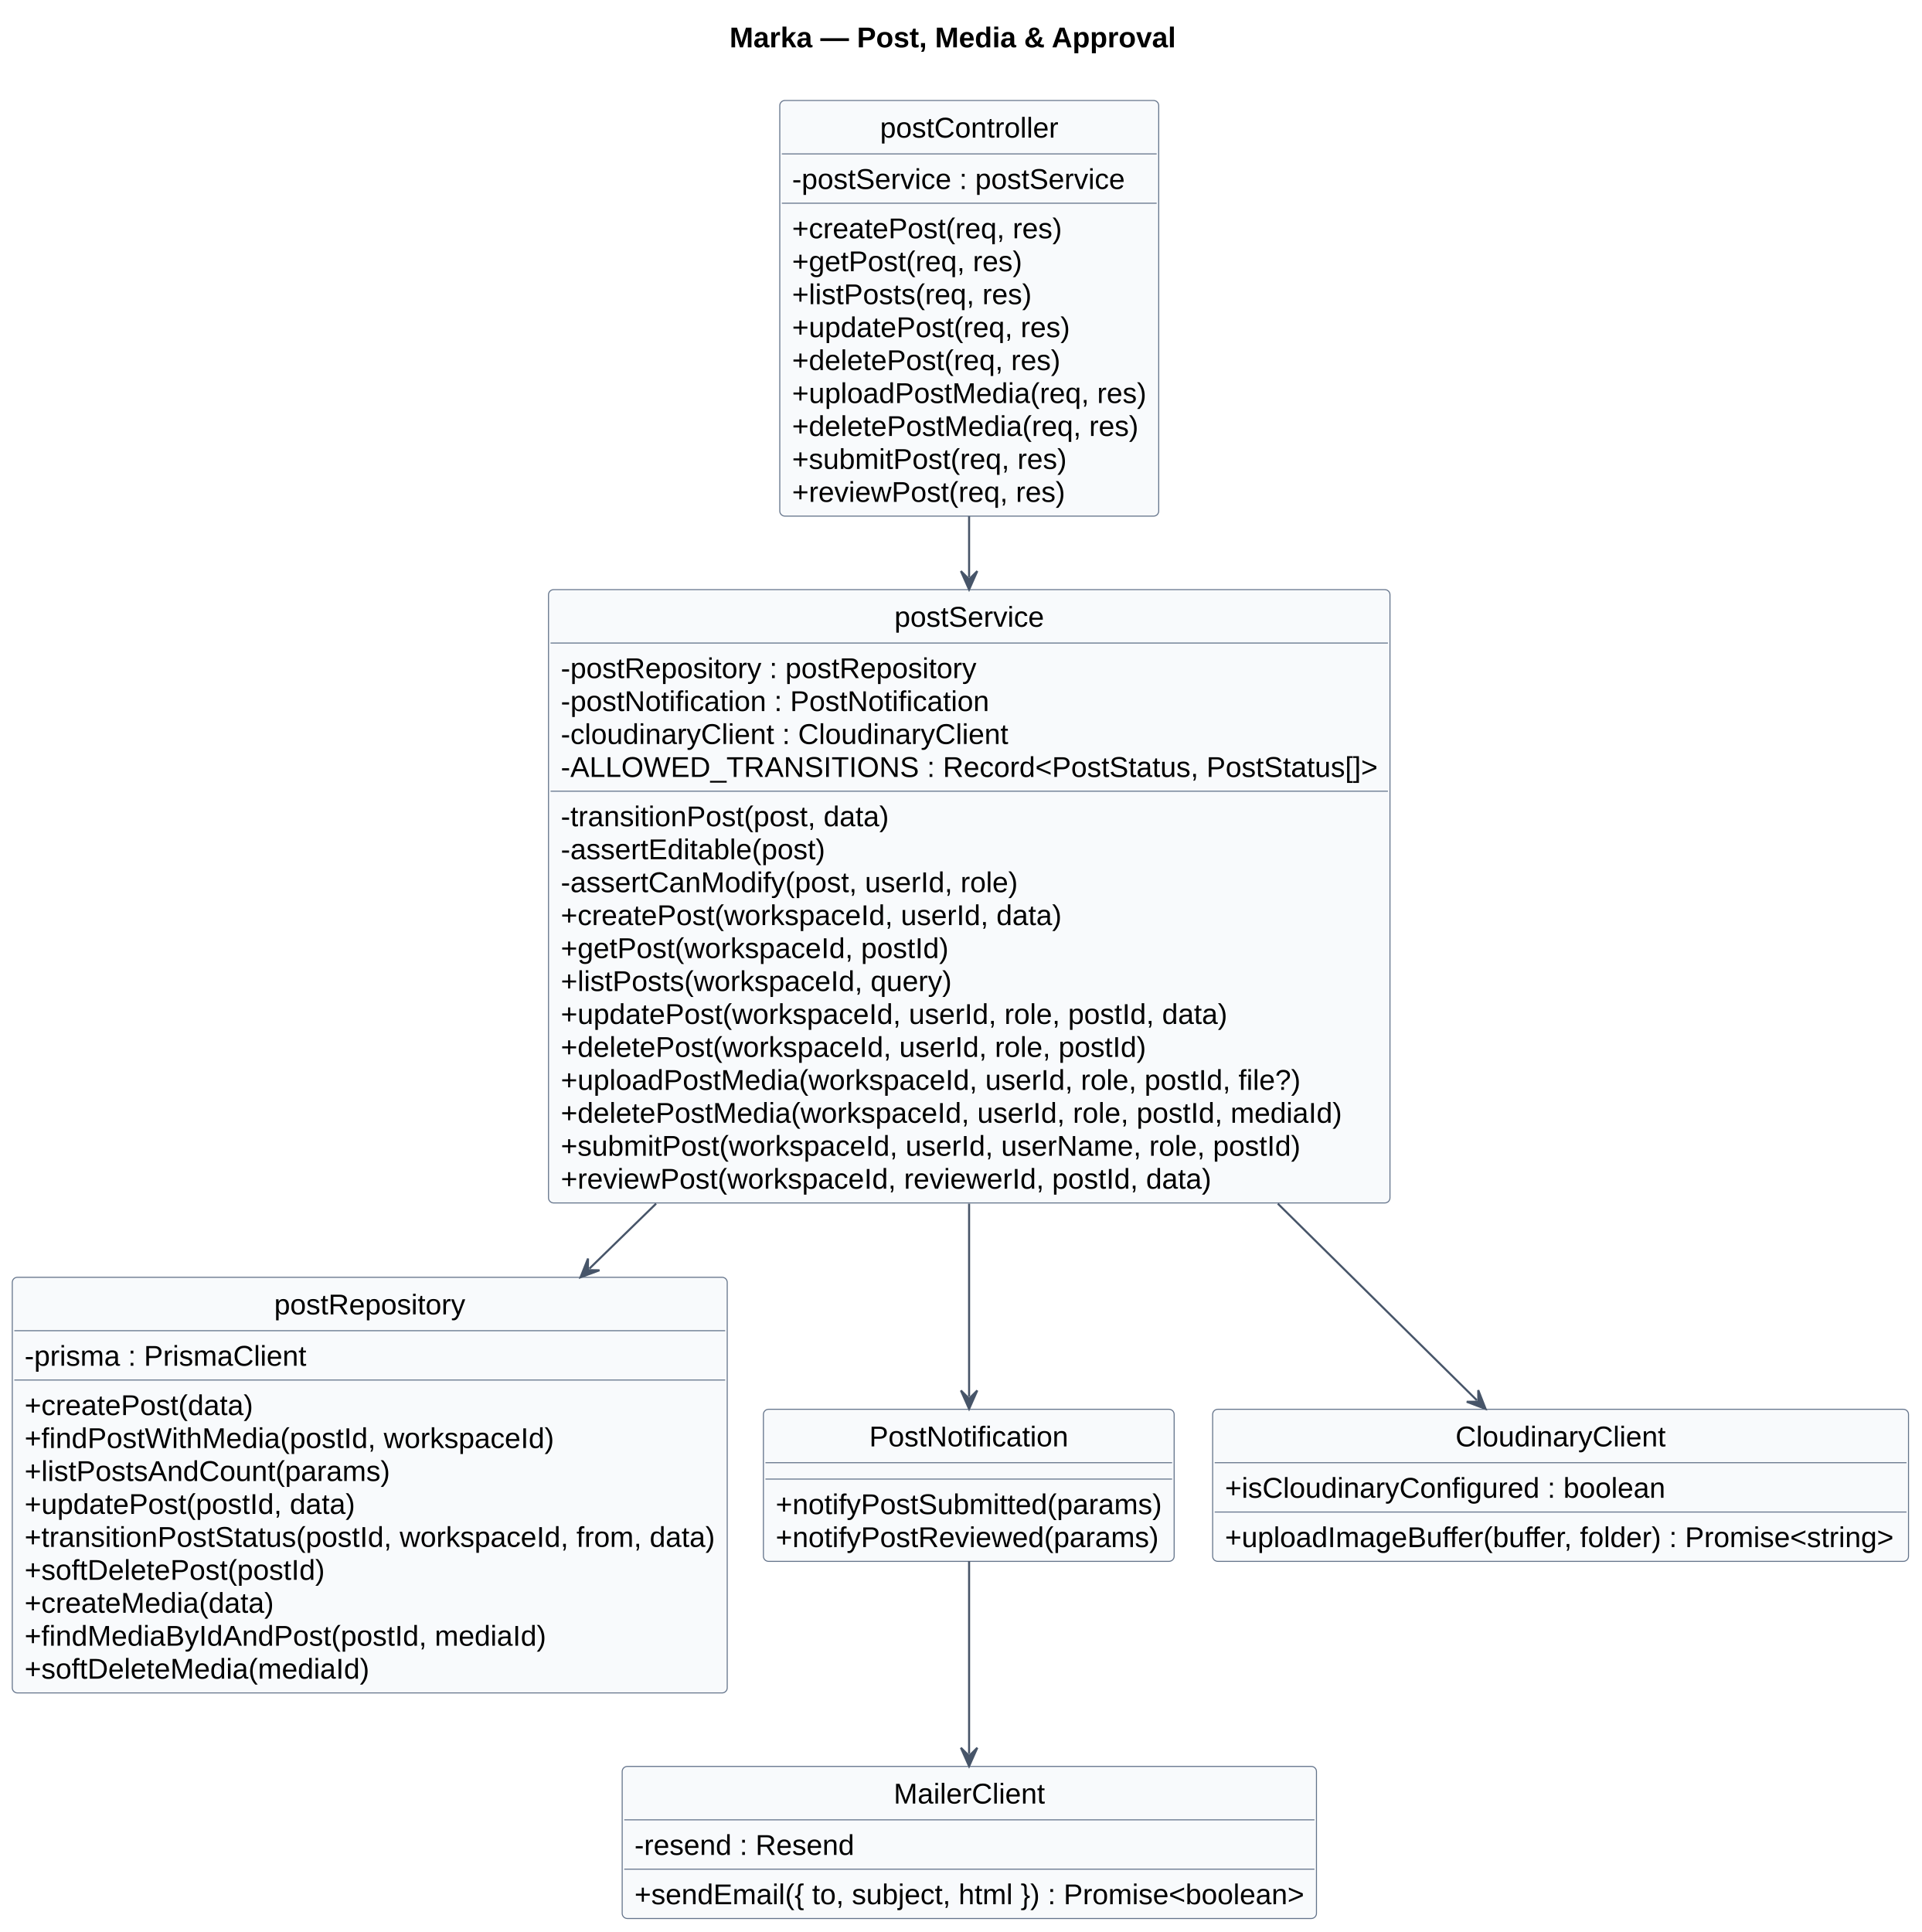
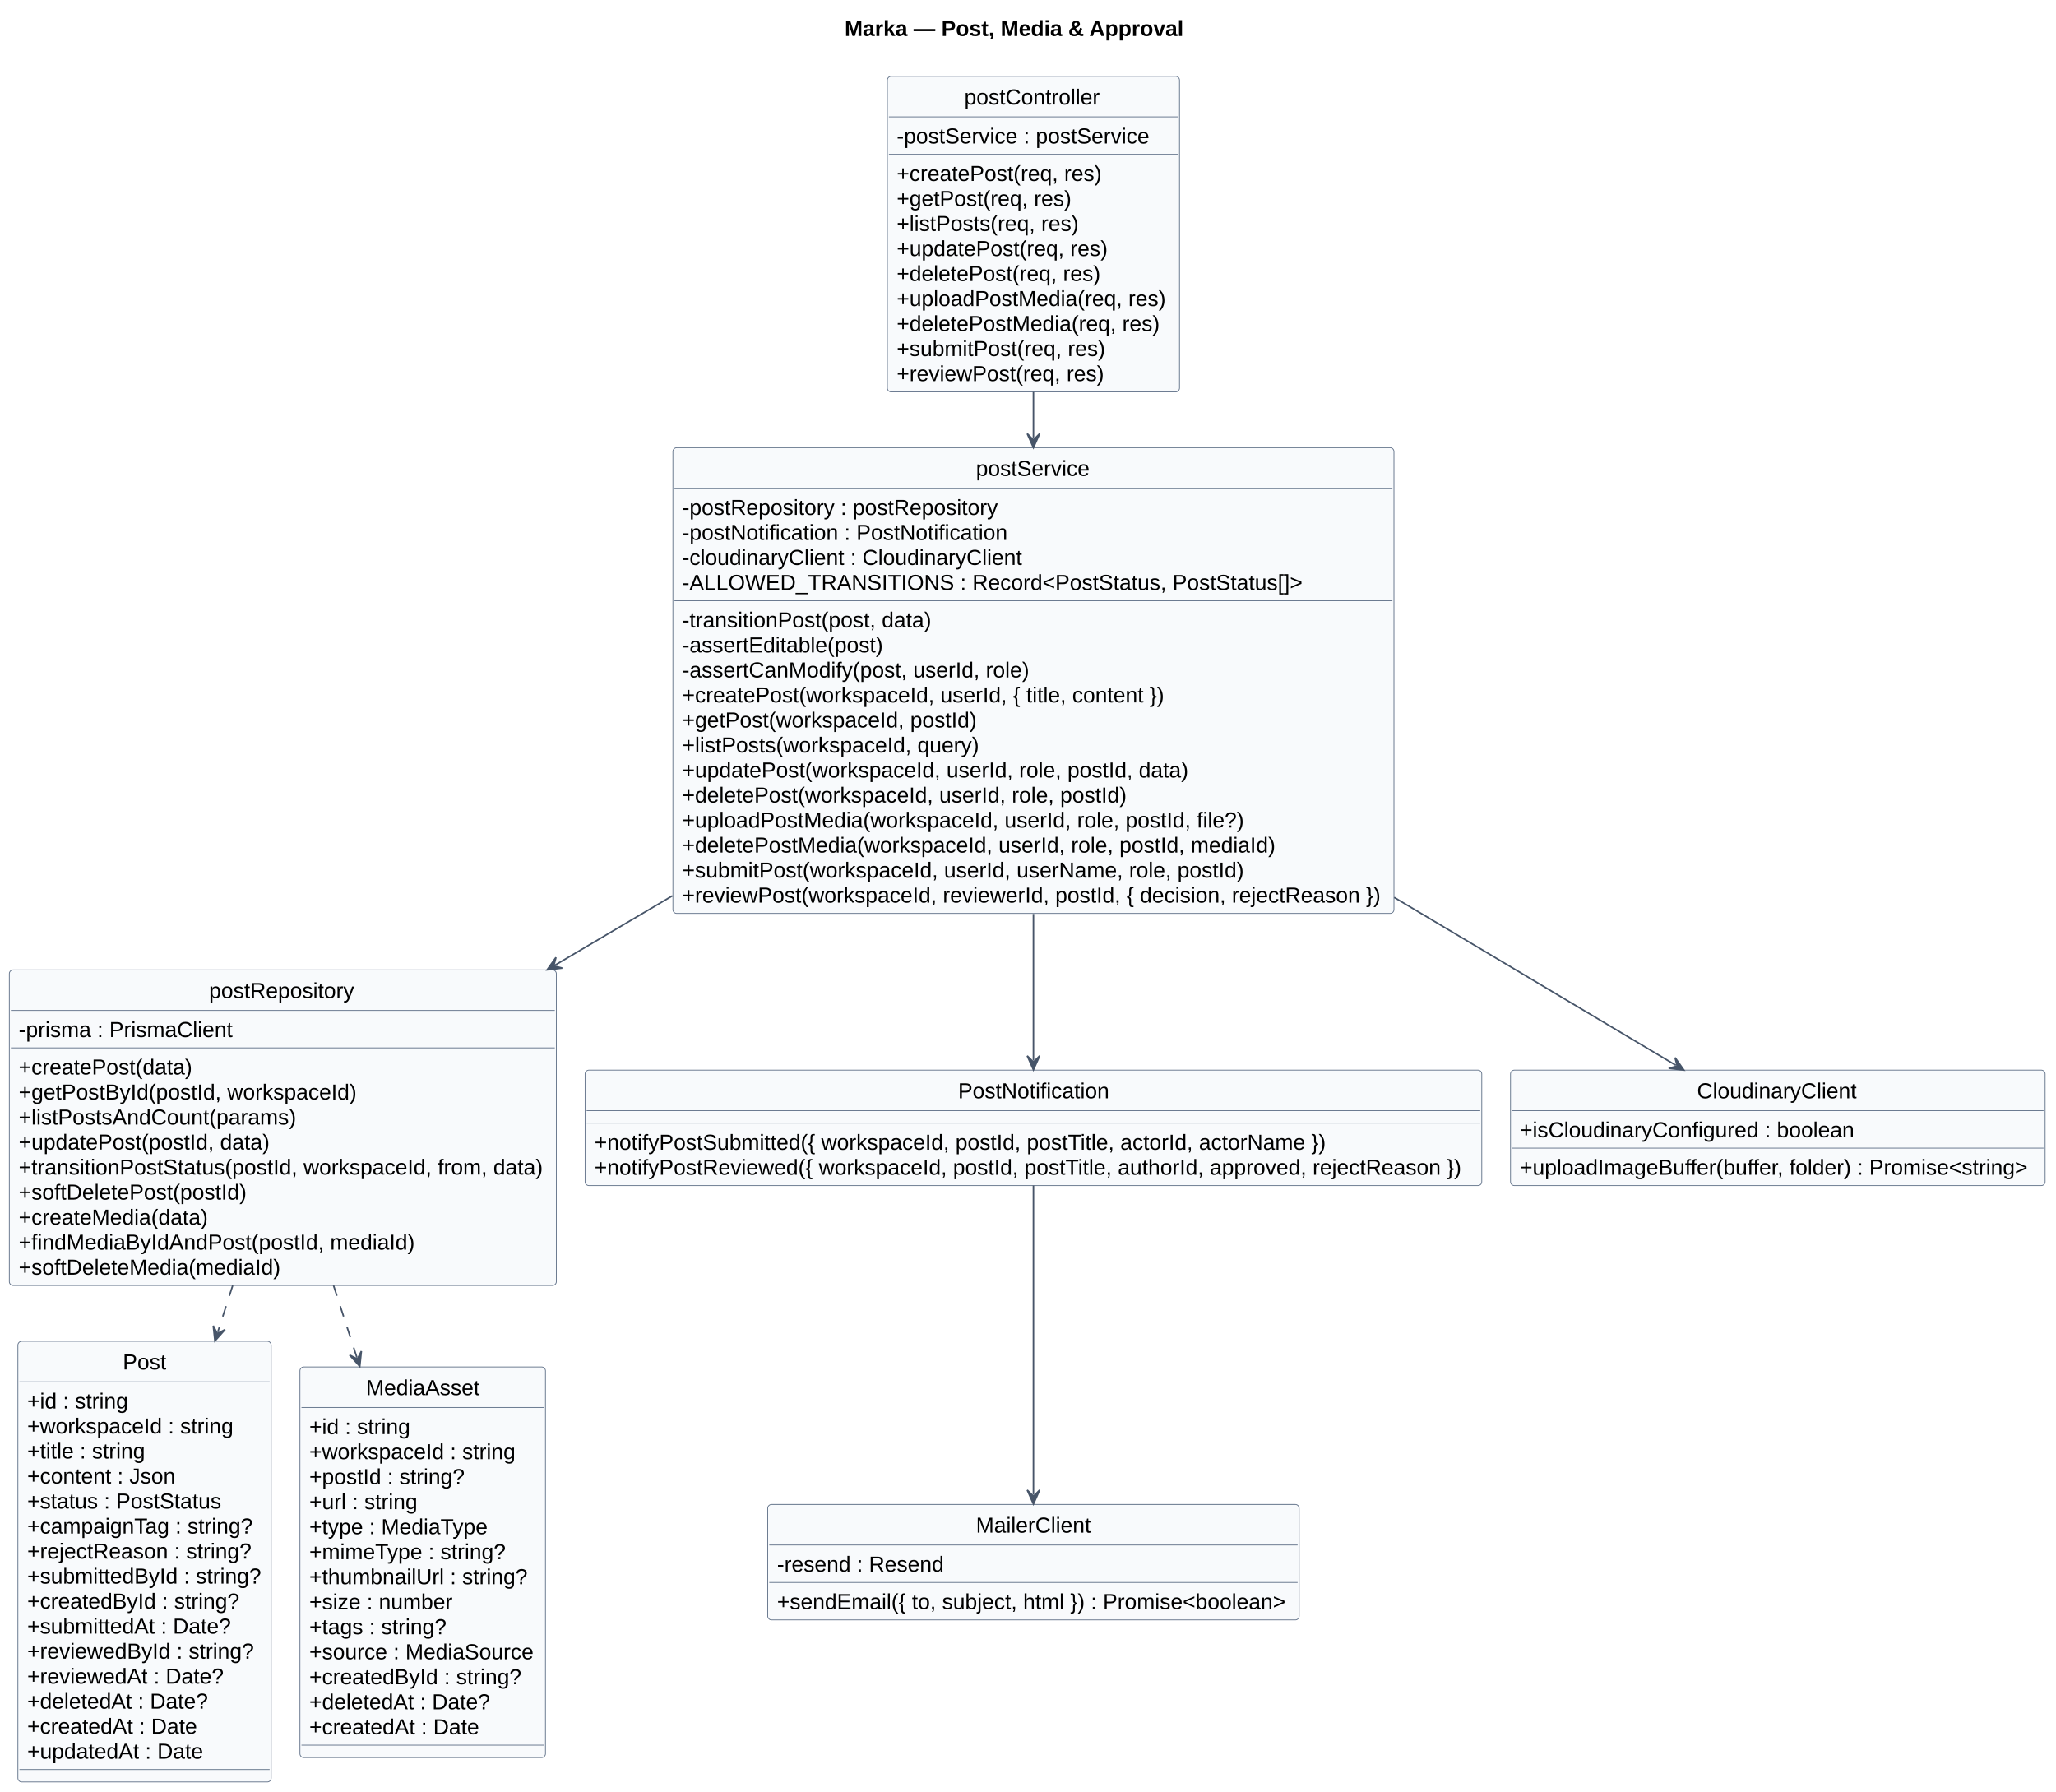
- <svg xmlns="http://www.w3.org/2000/svg" contentStyleType="text/css" data-diagram-type="CLASS" height="944px" preserveAspectRatio="none" style="width:939px;height:944px;background:#FFFFFF;" version="1.1" viewBox="0 0 939 944" width="939px" zoomAndPan="magnify">
+ <svg xmlns="http://www.w3.org/2000/svg" contentStyleType="text/css" height="1153px" preserveAspectRatio="none" style="width:1323px;height:1153px;background:#FFFFFF;" version="1.1" viewBox="0 0 1323 1153" width="1323px" zoomAndPan="magnify">
  <defs />
  <g>
-     <g class="title" data-source-line="4">
-       <text fill="#000000" font-family="Arial" font-size="14" font-weight="bold" lengthAdjust="spacing" textLength="218.606" x="356.447" y="23.132">Marka — Post, Media &amp; Approval</text>
+     <text fill="#000000" font-family="Arial" font-size="14" font-weight="bold" lengthAdjust="spacing" textLength="228" x="543.5" y="23.132">Marka — Post, Media &amp; Approval</text>
+     <g id="elem_Post">
+       <rect codeLine="18" fill="#F8FAFC" height="283.578" id="Post" rx="2.5" ry="2.5" style="stroke:#64748B;stroke-width:0.5;" width="163" x="11.5" y="863.099" />
+       <text fill="#000000" font-family="Arial" font-size="14" lengthAdjust="spacing" textLength="28" x="79" y="881.231">Post</text>
+       <line style="stroke:#64748B;stroke-width:0.5;" x1="12.5" x2="173.5" y1="889.197" y2="889.197" />
+       <text fill="#000000" font-family="Arial" font-size="14" lengthAdjust="spacing" textLength="66" x="17.5" y="906.329">+id : string</text>
+       <text fill="#000000" font-family="Arial" font-size="14" lengthAdjust="spacing" textLength="133" x="17.5" y="922.428">+workspaceId : string</text>
+       <text fill="#000000" font-family="Arial" font-size="14" lengthAdjust="spacing" textLength="77" x="17.5" y="938.526">+title : string</text>
+       <text fill="#000000" font-family="Arial" font-size="14" lengthAdjust="spacing" textLength="96" x="17.5" y="954.625">+content : Json</text>
+       <text fill="#000000" font-family="Arial" font-size="14" lengthAdjust="spacing" textLength="126" x="17.5" y="970.724">+status : PostStatus</text>
+       <text fill="#000000" font-family="Arial" font-size="14" lengthAdjust="spacing" textLength="149" x="17.5" y="986.822">+campaignTag : string?</text>
+       <text fill="#000000" font-family="Arial" font-size="14" lengthAdjust="spacing" textLength="147" x="17.5" y="1002.921">+rejectReason : string?</text>
+       <text fill="#000000" font-family="Arial" font-size="14" lengthAdjust="spacing" textLength="151" x="17.5" y="1019.019">+submittedById : string?</text>
+       <text fill="#000000" font-family="Arial" font-size="14" lengthAdjust="spacing" textLength="138" x="17.5" y="1035.118">+createdById : string?</text>
+       <text fill="#000000" font-family="Arial" font-size="14" lengthAdjust="spacing" textLength="132" x="17.5" y="1051.217">+submittedAt : Date?</text>
+       <text fill="#000000" font-family="Arial" font-size="14" lengthAdjust="spacing" textLength="146" x="17.5" y="1067.315">+reviewedById : string?</text>
+       <text fill="#000000" font-family="Arial" font-size="14" lengthAdjust="spacing" textLength="127" x="17.5" y="1083.414">+reviewedAt : Date?</text>
+       <text fill="#000000" font-family="Arial" font-size="14" lengthAdjust="spacing" textLength="118" x="17.5" y="1099.513">+deletedAt : Date?</text>
+       <text fill="#000000" font-family="Arial" font-size="14" lengthAdjust="spacing" textLength="111" x="17.5" y="1115.611">+createdAt : Date</text>
+       <text fill="#000000" font-family="Arial" font-size="14" lengthAdjust="spacing" textLength="115" x="17.5" y="1131.71">+updatedAt : Date</text>
+       <line style="stroke:#64748B;stroke-width:0.5;" x1="12.5" x2="173.5" y1="1138.677" y2="1138.677" />
    </g>
-     <g class="entity" data-entity="postController" data-source-line="18" data-uid="ent0002" id="entity_postController">
-       <rect fill="#F8FAFC" height="203.085" rx="2.5" ry="2.5" style="stroke:#64748B;stroke-width:0.5;" width="185.148" x="381" y="49.099" />
-       <text fill="#000000" font-family="Arial" font-size="14" lengthAdjust="spacing" textLength="87.151" x="429.998" y="67.231">postController</text>
-       <line style="stroke:#64748B;stroke-width:0.5;" x1="382" x2="565.148" y1="75.197" y2="75.197" />
-       <text fill="#000000" font-family="Arial" font-size="14" lengthAdjust="spacing" textLength="162.62" x="387" y="92.329">-postService : postService</text>
-       <line style="stroke:#64748B;stroke-width:0.5;" x1="382" x2="565.148" y1="99.296" y2="99.296" />
-       <text fill="#000000" font-family="Arial" font-size="14" lengthAdjust="spacing" textLength="131.886" x="387" y="116.428">+createPost(req, res)</text>
-       <text fill="#000000" font-family="Arial" font-size="14" lengthAdjust="spacing" textLength="112.438" x="387" y="132.526">+getPost(req, res)</text>
-       <text fill="#000000" font-family="Arial" font-size="14" lengthAdjust="spacing" textLength="117.086" x="387" y="148.625">+listPosts(req, res)</text>
-       <text fill="#000000" font-family="Arial" font-size="14" lengthAdjust="spacing" textLength="135.796" x="387" y="164.724">+updatePost(req, res)</text>
-       <text fill="#000000" font-family="Arial" font-size="14" lengthAdjust="spacing" textLength="131.12" x="387" y="180.822">+deletePost(req, res)</text>
-       <text fill="#000000" font-family="Arial" font-size="14" lengthAdjust="spacing" textLength="173.148" x="387" y="196.921">+uploadPostMedia(req, res)</text>
-       <text fill="#000000" font-family="Arial" font-size="14" lengthAdjust="spacing" textLength="169.251" x="387" y="213.019">+deletePostMedia(req, res)</text>
-       <text fill="#000000" font-family="Arial" font-size="14" lengthAdjust="spacing" textLength="134.21" x="387" y="229.118">+submitPost(req, res)</text>
-       <text fill="#000000" font-family="Arial" font-size="14" lengthAdjust="spacing" textLength="133.431" x="387" y="245.217">+reviewPost(req, res)</text>
+     <g id="elem_MediaAsset">
+       <rect codeLine="36" fill="#F8FAFC" height="251.381" id="MediaAsset" rx="2.5" ry="2.5" style="stroke:#64748B;stroke-width:0.5;" width="158" x="193" y="879.599" />
+       <text fill="#000000" font-family="Arial" font-size="14" lengthAdjust="spacing" textLength="73" x="235.5" y="897.731">MediaAsset</text>
+       <line style="stroke:#64748B;stroke-width:0.5;" x1="194" x2="350" y1="905.697" y2="905.697" />
+       <text fill="#000000" font-family="Arial" font-size="14" lengthAdjust="spacing" textLength="66" x="199" y="922.829">+id : string</text>
+       <text fill="#000000" font-family="Arial" font-size="14" lengthAdjust="spacing" textLength="133" x="199" y="938.928">+workspaceId : string</text>
+       <text fill="#000000" font-family="Arial" font-size="14" lengthAdjust="spacing" textLength="101" x="199" y="955.026">+postId : string?</text>
+       <text fill="#000000" font-family="Arial" font-size="14" lengthAdjust="spacing" textLength="71" x="199" y="971.125">+url : string</text>
+       <text fill="#000000" font-family="Arial" font-size="14" lengthAdjust="spacing" textLength="117" x="199" y="987.224">+type : MediaType</text>
+       <text fill="#000000" font-family="Arial" font-size="14" lengthAdjust="spacing" textLength="128" x="199" y="1003.322">+mimeType : string?</text>
+       <text fill="#000000" font-family="Arial" font-size="14" lengthAdjust="spacing" textLength="141" x="199" y="1019.421">+thumbnailUrl : string?</text>
+       <text fill="#000000" font-family="Arial" font-size="14" lengthAdjust="spacing" textLength="92" x="199" y="1035.52">+size : number</text>
+       <text fill="#000000" font-family="Arial" font-size="14" lengthAdjust="spacing" textLength="90" x="199" y="1051.618">+tags : string?</text>
+       <text fill="#000000" font-family="Arial" font-size="14" lengthAdjust="spacing" textLength="146" x="199" y="1067.717">+source : MediaSource</text>
+       <text fill="#000000" font-family="Arial" font-size="14" lengthAdjust="spacing" textLength="138" x="199" y="1083.815">+createdById : string?</text>
+       <text fill="#000000" font-family="Arial" font-size="14" lengthAdjust="spacing" textLength="118" x="199" y="1099.914">+deletedAt : Date?</text>
+       <text fill="#000000" font-family="Arial" font-size="14" lengthAdjust="spacing" textLength="111" x="199" y="1116.013">+createdAt : Date</text>
+       <line style="stroke:#64748B;stroke-width:0.5;" x1="194" x2="350" y1="1122.979" y2="1122.979" />
    </g>
-     <g class="entity" data-entity="postService" data-source-line="31" data-uid="ent0003" id="entity_postService">
-       <rect fill="#F8FAFC" height="299.677" rx="2.5" ry="2.5" style="stroke:#64748B;stroke-width:0.5;" width="411.144" x="268" y="288.099" />
-       <text fill="#000000" font-family="Arial" font-size="14" lengthAdjust="spacing" textLength="73.144" x="437" y="306.231">postService</text>
-       <line style="stroke:#64748B;stroke-width:0.5;" x1="269" x2="678.144" y1="314.197" y2="314.197" />
-       <text fill="#000000" font-family="Arial" font-size="14" lengthAdjust="spacing" textLength="203.089" x="274" y="331.329">-postRepository : postRepository</text>
-       <text fill="#000000" font-family="Arial" font-size="14" lengthAdjust="spacing" textLength="209.316" x="274" y="347.428">-postNotification : PostNotification</text>
-       <text fill="#000000" font-family="Arial" font-size="14" lengthAdjust="spacing" textLength="218.654" x="274" y="363.526">-cloudinaryClient : CloudinaryClient</text>
-       <text fill="#000000" font-family="Arial" font-size="14" lengthAdjust="spacing" textLength="399.144" x="274" y="379.625">-ALLOWED_TRANSITIONS : Record&lt;PostStatus, PostStatus[]&gt;</text>
-       <line style="stroke:#64748B;stroke-width:0.5;" x1="269" x2="678.144" y1="386.592" y2="386.592" />
-       <text fill="#000000" font-family="Arial" font-size="14" lengthAdjust="spacing" textLength="160.296" x="274" y="403.724">-transitionPost(post, data)</text>
-       <text fill="#000000" font-family="Arial" font-size="14" lengthAdjust="spacing" textLength="129.165" x="274" y="419.822">-assertEditable(post)</text>
-       <text fill="#000000" font-family="Arial" font-size="14" lengthAdjust="spacing" textLength="223.303" x="274" y="435.921">-assertCanModify(post, userId, role)</text>
-       <text fill="#000000" font-family="Arial" font-size="14" lengthAdjust="spacing" textLength="244.733" x="274" y="452.019">+createPost(workspaceId, userId, data)</text>
-       <text fill="#000000" font-family="Arial" font-size="14" lengthAdjust="spacing" textLength="189.485" x="274" y="468.118">+getPost(workspaceId, postId)</text>
-       <text fill="#000000" font-family="Arial" font-size="14" lengthAdjust="spacing" textLength="191.017" x="274" y="484.217">+listPosts(workspaceId, query)</text>
-       <text fill="#000000" font-family="Arial" font-size="14" lengthAdjust="spacing" textLength="325.685" x="274" y="500.315">+updatePost(workspaceId, userId, role, postId, data)</text>
-       <text fill="#000000" font-family="Arial" font-size="14" lengthAdjust="spacing" textLength="285.981" x="274" y="516.414">+deletePost(workspaceId, userId, role, postId)</text>
-       <text fill="#000000" font-family="Arial" font-size="14" lengthAdjust="spacing" textLength="361.471" x="274" y="532.513">+uploadPostMedia(workspaceId, userId, role, postId, file?)</text>
-       <text fill="#000000" font-family="Arial" font-size="14" lengthAdjust="spacing" textLength="381.698" x="274" y="548.611">+deletePostMedia(workspaceId, userId, role, postId, mediaId)</text>
-       <text fill="#000000" font-family="Arial" font-size="14" lengthAdjust="spacing" textLength="361.43" x="274" y="564.71">+submitPost(workspaceId, userId, userName, role, postId)</text>
-       <text fill="#000000" font-family="Arial" font-size="14" lengthAdjust="spacing" textLength="317.864" x="274" y="580.809">+reviewPost(workspaceId, reviewerId, postId, data)</text>
+     <g id="elem_postController">
+       <rect codeLine="52" fill="#F8FAFC" height="203.085" id="postController" rx="2.5" ry="2.5" style="stroke:#64748B;stroke-width:0.5;" width="188" x="571" y="49.099" />
+       <text fill="#000000" font-family="Arial" font-size="14" lengthAdjust="spacing" textLength="89" x="620.5" y="67.231">postController</text>
+       <line style="stroke:#64748B;stroke-width:0.5;" x1="572" x2="758" y1="75.197" y2="75.197" />
+       <text fill="#000000" font-family="Arial" font-size="14" lengthAdjust="spacing" textLength="165" x="577" y="92.329">-postService : postService</text>
+       <line style="stroke:#64748B;stroke-width:0.5;" x1="572" x2="758" y1="99.296" y2="99.296" />
+       <text fill="#000000" font-family="Arial" font-size="14" lengthAdjust="spacing" textLength="135" x="577" y="116.428">+createPost(req, res)</text>
+       <text fill="#000000" font-family="Arial" font-size="14" lengthAdjust="spacing" textLength="115" x="577" y="132.526">+getPost(req, res)</text>
+       <text fill="#000000" font-family="Arial" font-size="14" lengthAdjust="spacing" textLength="119" x="577" y="148.625">+listPosts(req, res)</text>
+       <text fill="#000000" font-family="Arial" font-size="14" lengthAdjust="spacing" textLength="139" x="577" y="164.724">+updatePost(req, res)</text>
+       <text fill="#000000" font-family="Arial" font-size="14" lengthAdjust="spacing" textLength="134" x="577" y="180.822">+deletePost(req, res)</text>
+       <text fill="#000000" font-family="Arial" font-size="14" lengthAdjust="spacing" textLength="176" x="577" y="196.921">+uploadPostMedia(req, res)</text>
+       <text fill="#000000" font-family="Arial" font-size="14" lengthAdjust="spacing" textLength="172" x="577" y="213.019">+deletePostMedia(req, res)</text>
+       <text fill="#000000" font-family="Arial" font-size="14" lengthAdjust="spacing" textLength="136" x="577" y="229.118">+submitPost(req, res)</text>
+       <text fill="#000000" font-family="Arial" font-size="14" lengthAdjust="spacing" textLength="135" x="577" y="245.217">+reviewPost(req, res)</text>
    </g>
-     <g class="entity" data-entity="postRepository" data-source-line="50" data-uid="ent0004" id="entity_postRepository">
-       <rect fill="#F8FAFC" height="203.085" rx="2.5" ry="2.5" style="stroke:#64748B;stroke-width:0.5;" width="349.326" x="6" y="624.099" />
-       <text fill="#000000" font-family="Arial" font-size="14" lengthAdjust="spacing" textLength="93.379" x="133.974" y="642.231">postRepository</text>
-       <line style="stroke:#64748B;stroke-width:0.5;" x1="7" x2="354.326" y1="650.197" y2="650.197" />
-       <text fill="#000000" font-family="Arial" font-size="14" lengthAdjust="spacing" textLength="137.69" x="12" y="667.329">-prisma : PrismaClient</text>
-       <line style="stroke:#64748B;stroke-width:0.5;" x1="7" x2="354.326" y1="674.296" y2="674.296" />
-       <text fill="#000000" font-family="Arial" font-size="14" lengthAdjust="spacing" textLength="111.672" x="12" y="691.428">+createPost(data)</text>
-       <text fill="#000000" font-family="Arial" font-size="14" lengthAdjust="spacing" textLength="258.727" x="12" y="707.526">+findPostWithMedia(postId, workspaceId)</text>
-       <text fill="#000000" font-family="Arial" font-size="14" lengthAdjust="spacing" textLength="178.575" x="12" y="723.625">+listPostsAndCount(params)</text>
-       <text fill="#000000" font-family="Arial" font-size="14" lengthAdjust="spacing" textLength="161.499" x="12" y="739.724">+updatePost(postId, data)</text>
-       <text fill="#000000" font-family="Arial" font-size="14" lengthAdjust="spacing" textLength="337.326" x="12" y="755.822">+transitionPostStatus(postId, workspaceId, from, data)</text>
-       <text fill="#000000" font-family="Arial" font-size="14" lengthAdjust="spacing" textLength="146.685" x="12" y="771.921">+softDeletePost(postId)</text>
-       <text fill="#000000" font-family="Arial" font-size="14" lengthAdjust="spacing" textLength="121.789" x="12" y="788.019">+createMedia(data)</text>
-       <text fill="#000000" font-family="Arial" font-size="14" lengthAdjust="spacing" textLength="254.864" x="12" y="804.118">+findMediaByIdAndPost(postId, mediaId)</text>
-       <text fill="#000000" font-family="Arial" font-size="14" lengthAdjust="spacing" textLength="168.472" x="12" y="820.217">+softDeleteMedia(mediaId)</text>
+     <g id="elem_postService">
+       <rect codeLine="65" fill="#F8FAFC" height="299.677" id="postService" rx="2.5" ry="2.5" style="stroke:#64748B;stroke-width:0.5;" width="464" x="433" y="288.099" />
+       <text fill="#000000" font-family="Arial" font-size="14" lengthAdjust="spacing" textLength="74" x="628" y="306.231">postService</text>
+       <line style="stroke:#64748B;stroke-width:0.5;" x1="434" x2="896" y1="314.197" y2="314.197" />
+       <text fill="#000000" font-family="Arial" font-size="14" lengthAdjust="spacing" textLength="207" x="439" y="331.329">-postRepository : postRepository</text>
+       <text fill="#000000" font-family="Arial" font-size="14" lengthAdjust="spacing" textLength="210" x="439" y="347.428">-postNotification : PostNotification</text>
+       <text fill="#000000" font-family="Arial" font-size="14" lengthAdjust="spacing" textLength="222" x="439" y="363.526">-cloudinaryClient : CloudinaryClient</text>
+       <text fill="#000000" font-family="Arial" font-size="14" lengthAdjust="spacing" textLength="397" x="439" y="379.625">-ALLOWED_TRANSITIONS : Record&lt;PostStatus, PostStatus[]&gt;</text>
+       <line style="stroke:#64748B;stroke-width:0.5;" x1="434" x2="896" y1="386.592" y2="386.592" />
+       <text fill="#000000" font-family="Arial" font-size="14" lengthAdjust="spacing" textLength="164" x="439" y="403.724">-transitionPost(post, data)</text>
+       <text fill="#000000" font-family="Arial" font-size="14" lengthAdjust="spacing" textLength="132" x="439" y="419.822">-assertEditable(post)</text>
+       <text fill="#000000" font-family="Arial" font-size="14" lengthAdjust="spacing" textLength="227" x="439" y="435.921">-assertCanModify(post, userId, role)</text>
+       <text fill="#000000" font-family="Arial" font-size="14" lengthAdjust="spacing" textLength="314" x="439" y="452.019">+createPost(workspaceId, userId, { title, content })</text>
+       <text fill="#000000" font-family="Arial" font-size="14" lengthAdjust="spacing" textLength="190" x="439" y="468.118">+getPost(workspaceId, postId)</text>
+       <text fill="#000000" font-family="Arial" font-size="14" lengthAdjust="spacing" textLength="192" x="439" y="484.217">+listPosts(workspaceId, query)</text>
+       <text fill="#000000" font-family="Arial" font-size="14" lengthAdjust="spacing" textLength="329" x="439" y="500.315">+updatePost(workspaceId, userId, role, postId, data)</text>
+       <text fill="#000000" font-family="Arial" font-size="14" lengthAdjust="spacing" textLength="288" x="439" y="516.414">+deletePost(workspaceId, userId, role, postId)</text>
+       <text fill="#000000" font-family="Arial" font-size="14" lengthAdjust="spacing" textLength="364" x="439" y="532.513">+uploadPostMedia(workspaceId, userId, role, postId, file?)</text>
+       <text fill="#000000" font-family="Arial" font-size="14" lengthAdjust="spacing" textLength="383" x="439" y="548.611">+deletePostMedia(workspaceId, userId, role, postId, mediaId)</text>
+       <text fill="#000000" font-family="Arial" font-size="14" lengthAdjust="spacing" textLength="362" x="439" y="564.71">+submitPost(workspaceId, userId, userName, role, postId)</text>
+       <text fill="#000000" font-family="Arial" font-size="14" lengthAdjust="spacing" textLength="452" x="439" y="580.809">+reviewPost(workspaceId, reviewerId, postId, { decision, rejectReason })</text>
    </g>
-     <g class="entity" data-entity="postNotification" data-source-line="63" data-uid="ent0005" id="entity_postNotification">
-       <rect fill="#F8FAFC" height="74.296" rx="2.5" ry="2.5" style="stroke:#64748B;stroke-width:0.5;" width="200.692" x="373" y="688.599" />
-       <text fill="#000000" font-family="Arial" font-size="14" lengthAdjust="spacing" textLength="97.269" x="424.712" y="706.731">PostNotification</text>
-       <line style="stroke:#64748B;stroke-width:0.5;" x1="374" x2="572.692" y1="714.697" y2="714.697" />
-       <line style="stroke:#64748B;stroke-width:0.5;" x1="374" x2="572.692" y1="722.697" y2="722.697" />
-       <text fill="#000000" font-family="Arial" font-size="14" lengthAdjust="spacing" textLength="188.692" x="379" y="739.829">+notifyPostSubmitted(params)</text>
-       <text fill="#000000" font-family="Arial" font-size="14" lengthAdjust="spacing" textLength="187.134" x="379" y="755.928">+notifyPostReviewed(params)</text>
+     <g id="elem_postRepository">
+       <rect codeLine="84" fill="#F8FAFC" height="203.085" id="postRepository" rx="2.5" ry="2.5" style="stroke:#64748B;stroke-width:0.5;" width="352" x="6" y="624.099" />
+       <text fill="#000000" font-family="Arial" font-size="14" lengthAdjust="spacing" textLength="95" x="134.5" y="642.231">postRepository</text>
+       <line style="stroke:#64748B;stroke-width:0.5;" x1="7" x2="357" y1="650.197" y2="650.197" />
+       <text fill="#000000" font-family="Arial" font-size="14" lengthAdjust="spacing" textLength="138" x="12" y="667.329">-prisma : PrismaClient</text>
+       <line style="stroke:#64748B;stroke-width:0.5;" x1="7" x2="357" y1="674.296" y2="674.296" />
+       <text fill="#000000" font-family="Arial" font-size="14" lengthAdjust="spacing" textLength="114" x="12" y="691.428">+createPost(data)</text>
+       <text fill="#000000" font-family="Arial" font-size="14" lengthAdjust="spacing" textLength="217" x="12" y="707.526">+getPostById(postId, workspaceId)</text>
+       <text fill="#000000" font-family="Arial" font-size="14" lengthAdjust="spacing" textLength="180" x="12" y="723.625">+listPostsAndCount(params)</text>
+       <text fill="#000000" font-family="Arial" font-size="14" lengthAdjust="spacing" textLength="164" x="12" y="739.724">+updatePost(postId, data)</text>
+       <text fill="#000000" font-family="Arial" font-size="14" lengthAdjust="spacing" textLength="340" x="12" y="755.822">+transitionPostStatus(postId, workspaceId, from, data)</text>
+       <text fill="#000000" font-family="Arial" font-size="14" lengthAdjust="spacing" textLength="148" x="12" y="771.921">+softDeletePost(postId)</text>
+       <text fill="#000000" font-family="Arial" font-size="14" lengthAdjust="spacing" textLength="124" x="12" y="788.019">+createMedia(data)</text>
+       <text fill="#000000" font-family="Arial" font-size="14" lengthAdjust="spacing" textLength="254" x="12" y="804.118">+findMediaByIdAndPost(postId, mediaId)</text>
+       <text fill="#000000" font-family="Arial" font-size="14" lengthAdjust="spacing" textLength="169" x="12" y="820.217">+softDeleteMedia(mediaId)</text>
    </g>
-     <g class="entity" data-entity="mailerClient" data-source-line="68" data-uid="ent0006" id="entity_mailerClient">
-       <rect fill="#F8FAFC" height="74.296" rx="2.5" ry="2.5" style="stroke:#64748B;stroke-width:0.5;" width="339.229" x="304" y="863.099" />
-       <text fill="#000000" font-family="Arial" font-size="14" lengthAdjust="spacing" textLength="73.91" x="436.66" y="881.231">MailerClient</text>
-       <line style="stroke:#64748B;stroke-width:0.5;" x1="305" x2="642.23" y1="889.197" y2="889.197" />
-       <text fill="#000000" font-family="Arial" font-size="14" lengthAdjust="spacing" textLength="107.393" x="310" y="906.329">-resend : Resend</text>
-       <line style="stroke:#64748B;stroke-width:0.5;" x1="305" x2="642.23" y1="913.296" y2="913.296" />
-       <text fill="#000000" font-family="Arial" font-size="14" lengthAdjust="spacing" textLength="327.229" x="310" y="930.428">+sendEmail({ to, subject, html }) : Promise&lt;boolean&gt;</text>
+     <g id="elem_postNotification">
+       <rect codeLine="97" fill="#F8FAFC" height="74.296" id="postNotification" rx="2.5" ry="2.5" style="stroke:#64748B;stroke-width:0.5;" width="577" x="376.5" y="688.599" />
+       <text fill="#000000" font-family="Arial" font-size="14" lengthAdjust="spacing" textLength="97" x="616.5" y="706.731">PostNotification</text>
+       <line style="stroke:#64748B;stroke-width:0.5;" x1="377.5" x2="952.5" y1="714.697" y2="714.697" />
+       <line style="stroke:#64748B;stroke-width:0.5;" x1="377.5" x2="952.5" y1="722.697" y2="722.697" />
+       <text fill="#000000" font-family="Arial" font-size="14" lengthAdjust="spacing" textLength="474" x="382.5" y="739.829">+notifyPostSubmitted({ workspaceId, postId, postTitle, actorId, actorName })</text>
+       <text fill="#000000" font-family="Arial" font-size="14" lengthAdjust="spacing" textLength="565" x="382.5" y="755.928">+notifyPostReviewed({ workspaceId, postId, postTitle, authorId, approved, rejectReason })</text>
    </g>
-     <g class="entity" data-entity="cloudinaryClient" data-source-line="73" data-uid="ent0007" id="entity_cloudinaryClient">
-       <rect fill="#F8FAFC" height="74.296" rx="2.5" ry="2.5" style="stroke:#64748B;stroke-width:0.5;" width="340.002" x="592.5" y="688.599" />
-       <text fill="#000000" font-family="Arial" font-size="14" lengthAdjust="spacing" textLength="102.717" x="711.143" y="706.731">CloudinaryClient</text>
-       <line style="stroke:#64748B;stroke-width:0.5;" x1="593.5" x2="931.502" y1="714.697" y2="714.697" />
-       <text fill="#000000" font-family="Arial" font-size="14" lengthAdjust="spacing" textLength="215.195" x="598.5" y="731.829">+isCloudinaryConfigured : boolean</text>
-       <line style="stroke:#64748B;stroke-width:0.5;" x1="593.5" x2="931.502" y1="738.796" y2="738.796" />
-       <text fill="#000000" font-family="Arial" font-size="14" lengthAdjust="spacing" textLength="328.002" x="598.5" y="755.928">+uploadImageBuffer(buffer, folder) : Promise&lt;string&gt;</text>
+     <g id="elem_mailerClient">
+       <rect codeLine="102" fill="#F8FAFC" height="74.296" id="mailerClient" rx="2.5" ry="2.5" style="stroke:#64748B;stroke-width:0.5;" width="342" x="494" y="968.099" />
+       <text fill="#000000" font-family="Arial" font-size="14" lengthAdjust="spacing" textLength="74" x="628" y="986.231">MailerClient</text>
+       <line style="stroke:#64748B;stroke-width:0.5;" x1="495" x2="835" y1="994.197" y2="994.197" />
+       <text fill="#000000" font-family="Arial" font-size="14" lengthAdjust="spacing" textLength="110" x="500" y="1011.329">-resend : Resend</text>
+       <line style="stroke:#64748B;stroke-width:0.5;" x1="495" x2="835" y1="1018.296" y2="1018.296" />
+       <text fill="#000000" font-family="Arial" font-size="14" lengthAdjust="spacing" textLength="330" x="500" y="1035.428">+sendEmail({ to, subject, html }) : Promise&lt;boolean&gt;</text>
    </g>
-     <g class="link" data-entity-1="postController" data-entity-2="postService" data-uid="lnk8" id="link_postController_postService">
-       <polygon fill="#475569" points="473.5,288.054,477.5,279.054,473.5,283.054,469.5,279.054,473.5,288.054" style="stroke:#475569;stroke-width:1;" />
-       <path d="M473.5,252.255 C473.5,263.894 473.5,269.944 473.5,282.054" fill="none" style="stroke:#475569;stroke-width:1;" />
+     <g id="elem_cloudinaryClient">
+       <rect codeLine="107" fill="#F8FAFC" height="74.296" id="cloudinaryClient" rx="2.5" ry="2.5" style="stroke:#64748B;stroke-width:0.5;" width="344" x="972" y="688.599" />
+       <text fill="#000000" font-family="Arial" font-size="14" lengthAdjust="spacing" textLength="104" x="1092" y="706.731">CloudinaryClient</text>
+       <line style="stroke:#64748B;stroke-width:0.5;" x1="973" x2="1315" y1="714.697" y2="714.697" />
+       <text fill="#000000" font-family="Arial" font-size="14" lengthAdjust="spacing" textLength="219" x="978" y="731.829">+isCloudinaryConfigured : boolean</text>
+       <line style="stroke:#64748B;stroke-width:0.5;" x1="973" x2="1315" y1="738.796" y2="738.796" />
+       <text fill="#000000" font-family="Arial" font-size="14" lengthAdjust="spacing" textLength="332" x="978" y="755.928">+uploadImageBuffer(buffer, folder) : Promise&lt;string&gt;</text>
    </g>
-     <g class="link" data-entity-1="postService" data-entity-2="postRepository" data-uid="lnk9" id="link_postService_postRepository">
-       <polygon fill="#475569" points="283.651,624.088,292.889,620.672,287.232,620.598,287.305,614.942,283.651,624.088" style="stroke:#475569;stroke-width:1;" />
-       <path d="M320.564,588.12 C308.076,600.288 299.948,608.209 287.948,619.901" fill="none" style="stroke:#475569;stroke-width:1;" />
-     </g>
-     <g class="link" data-entity-1="postService" data-entity-2="postNotification" data-uid="lnk10" id="link_postService_postNotification">
-       <polygon fill="#475569" points="473.5,688.407,477.5,679.407,473.5,683.407,469.5,679.407,473.5,688.407" style="stroke:#475569;stroke-width:1;" />
-       <path d="M473.5,588.12 C473.5,625.572 473.5,656.446 473.5,682.407" fill="none" style="stroke:#475569;stroke-width:1;" />
-     </g>
-     <g class="link" data-entity-1="postService" data-entity-2="cloudinaryClient" data-uid="lnk11" id="link_postService_cloudinaryClient">
-       <polygon fill="#475569" points="725.864,688.407,722.273,679.236,722.307,684.893,716.65,684.927,725.864,688.407" style="stroke:#475569;stroke-width:1;" />
-       <path d="M624.348,588.12 C662.259,625.572 695.317,658.23 721.596,684.19" fill="none" style="stroke:#475569;stroke-width:1;" />
-     </g>
-     <g class="link" data-entity-1="postNotification" data-entity-2="mailerClient" data-uid="lnk12" id="link_postNotification_mailerClient">
-       <polygon fill="#475569" points="473.5,862.985,477.5,853.985,473.5,857.985,469.5,853.985,473.5,862.985" style="stroke:#475569;stroke-width:1;" />
-       <path d="M473.5,762.76 C473.5,792.201 473.5,827.557 473.5,856.985" fill="none" style="stroke:#475569;stroke-width:1;" />
-     </g>
+     <polygon fill="#475569" points="665,288.054,669,279.054,665,283.054,661,279.054,665,288.054" style="stroke:#475569;stroke-width:1.0;" />
+     <path d="M665,252.255 C665,263.894 665,269.944 665,282.054 " fill="none" style="stroke:#475569;stroke-width:1.0;" />
+     <polygon fill="#475569" points="352.046,624.085,361.829,622.949,356.35,621.541,357.758,616.062,352.046,624.085" style="stroke:#475569;stroke-width:1.0;" />
+     <path d="M432.696,576.413 C405.508,592.484 383.329,605.594 357.211,621.032 " fill="none" style="stroke:#475569;stroke-width:1.0;" />
+     <polygon fill="#475569" points="665,688.407,669,679.407,665,683.407,661,679.407,665,688.407" style="stroke:#475569;stroke-width:1.0;" />
+     <path d="M665,588.12 C665,625.572 665,656.446 665,682.407 " fill="none" style="stroke:#475569;stroke-width:1.0;" />
+     <polygon fill="#475569" points="1083.542,688.563,1077.859,680.519,1079.246,686.003,1073.763,687.391,1083.542,688.563" style="stroke:#475569;stroke-width:1.0;" />
+     <path d="M897.134,577.458 C966.084,618.555 1030.695,657.065 1078.388,685.491 " fill="none" style="stroke:#475569;stroke-width:1.0;" />
+     <polygon fill="#475569" points="665,967.811,669,958.811,665,962.811,661,958.811,665,967.811" style="stroke:#475569;stroke-width:1.0;" />
+     <path d="M665,762.877 C665,816.06 665,908.624 665,961.811 " fill="none" style="stroke:#475569;stroke-width:1.0;" />
+     <polygon fill="#475569" points="138.293,862.876,144.851,855.527,139.82,858.115,137.233,853.084,138.293,862.876" style="stroke:#475569;stroke-width:1.0;" />
+     <path d="M149.743,827.175 C146.012,838.808 143.989,845.116 140.125,857.162 " fill="none" style="stroke:#475569;stroke-width:1.0;stroke-dasharray:7.0,7.0;" />
+     <polygon fill="#475569" points="231.505,879.24,232.534,869.445,229.963,874.484,224.924,871.913,231.505,879.24" style="stroke:#475569;stroke-width:1.0;" />
+     <path d="M214.619,827.175 C220.103,844.082 224.001,856.101 229.654,873.533 " fill="none" style="stroke:#475569;stroke-width:1.0;stroke-dasharray:7.0,7.0;" />
  </g>
</svg>
